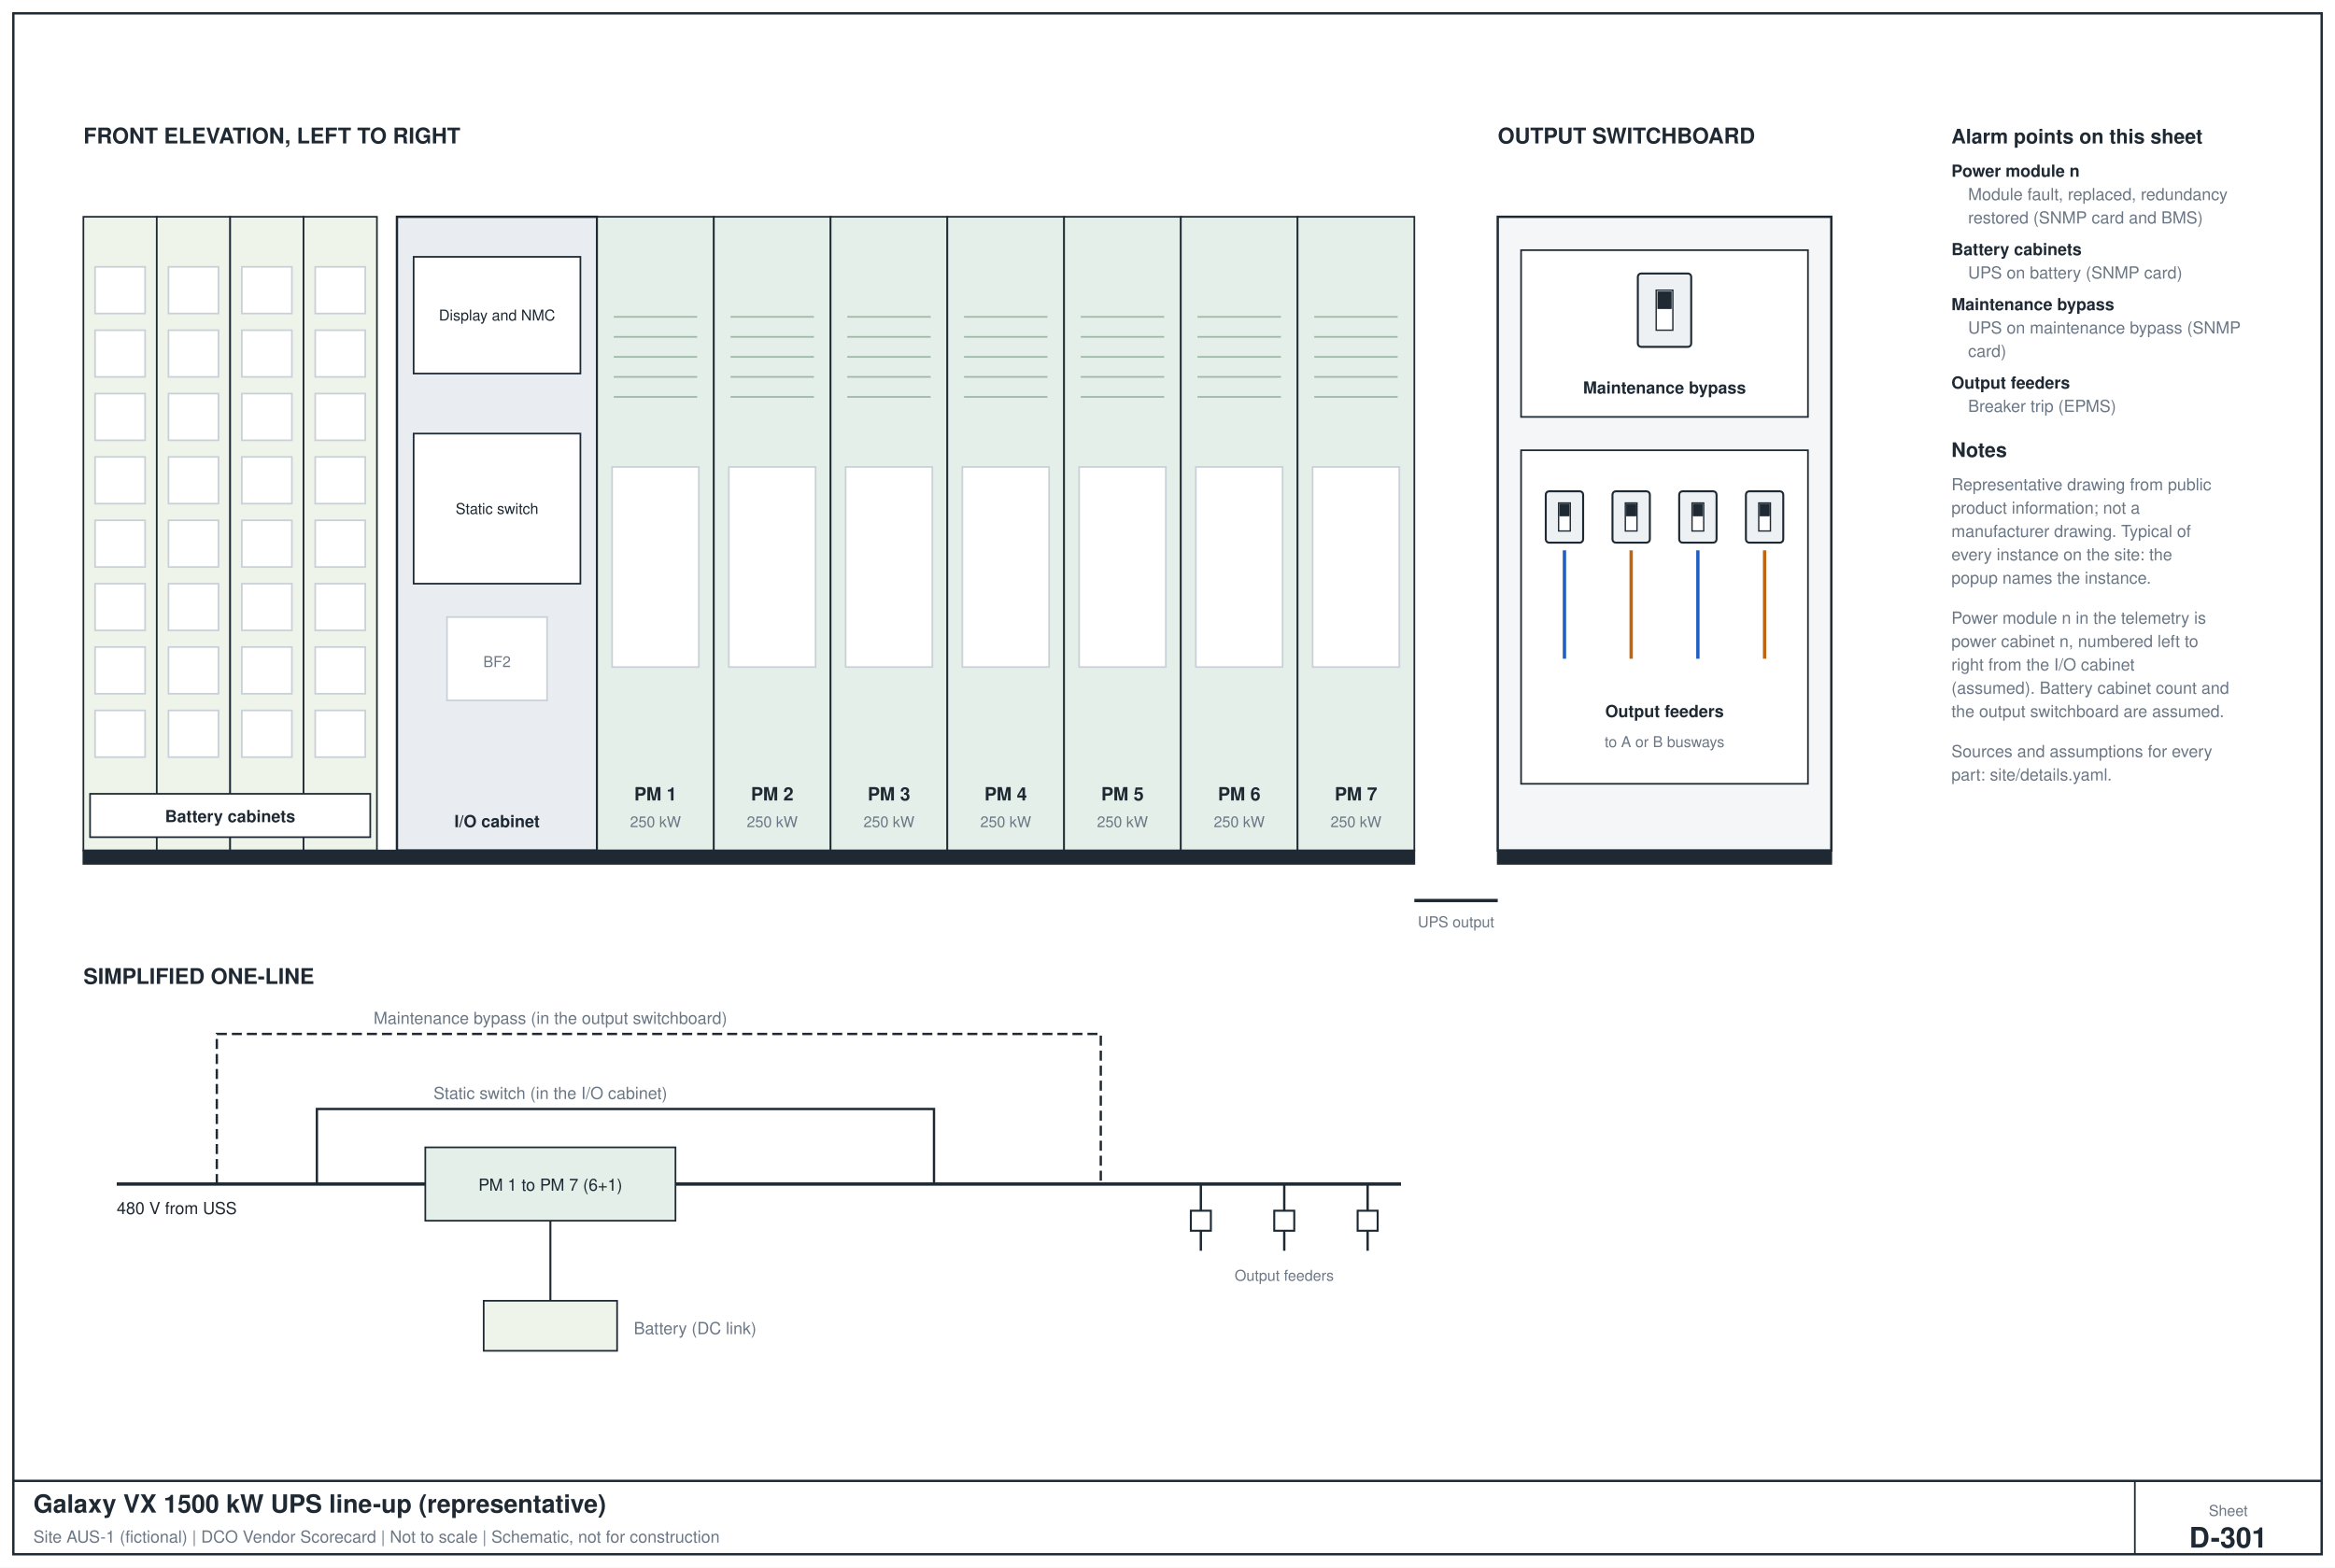
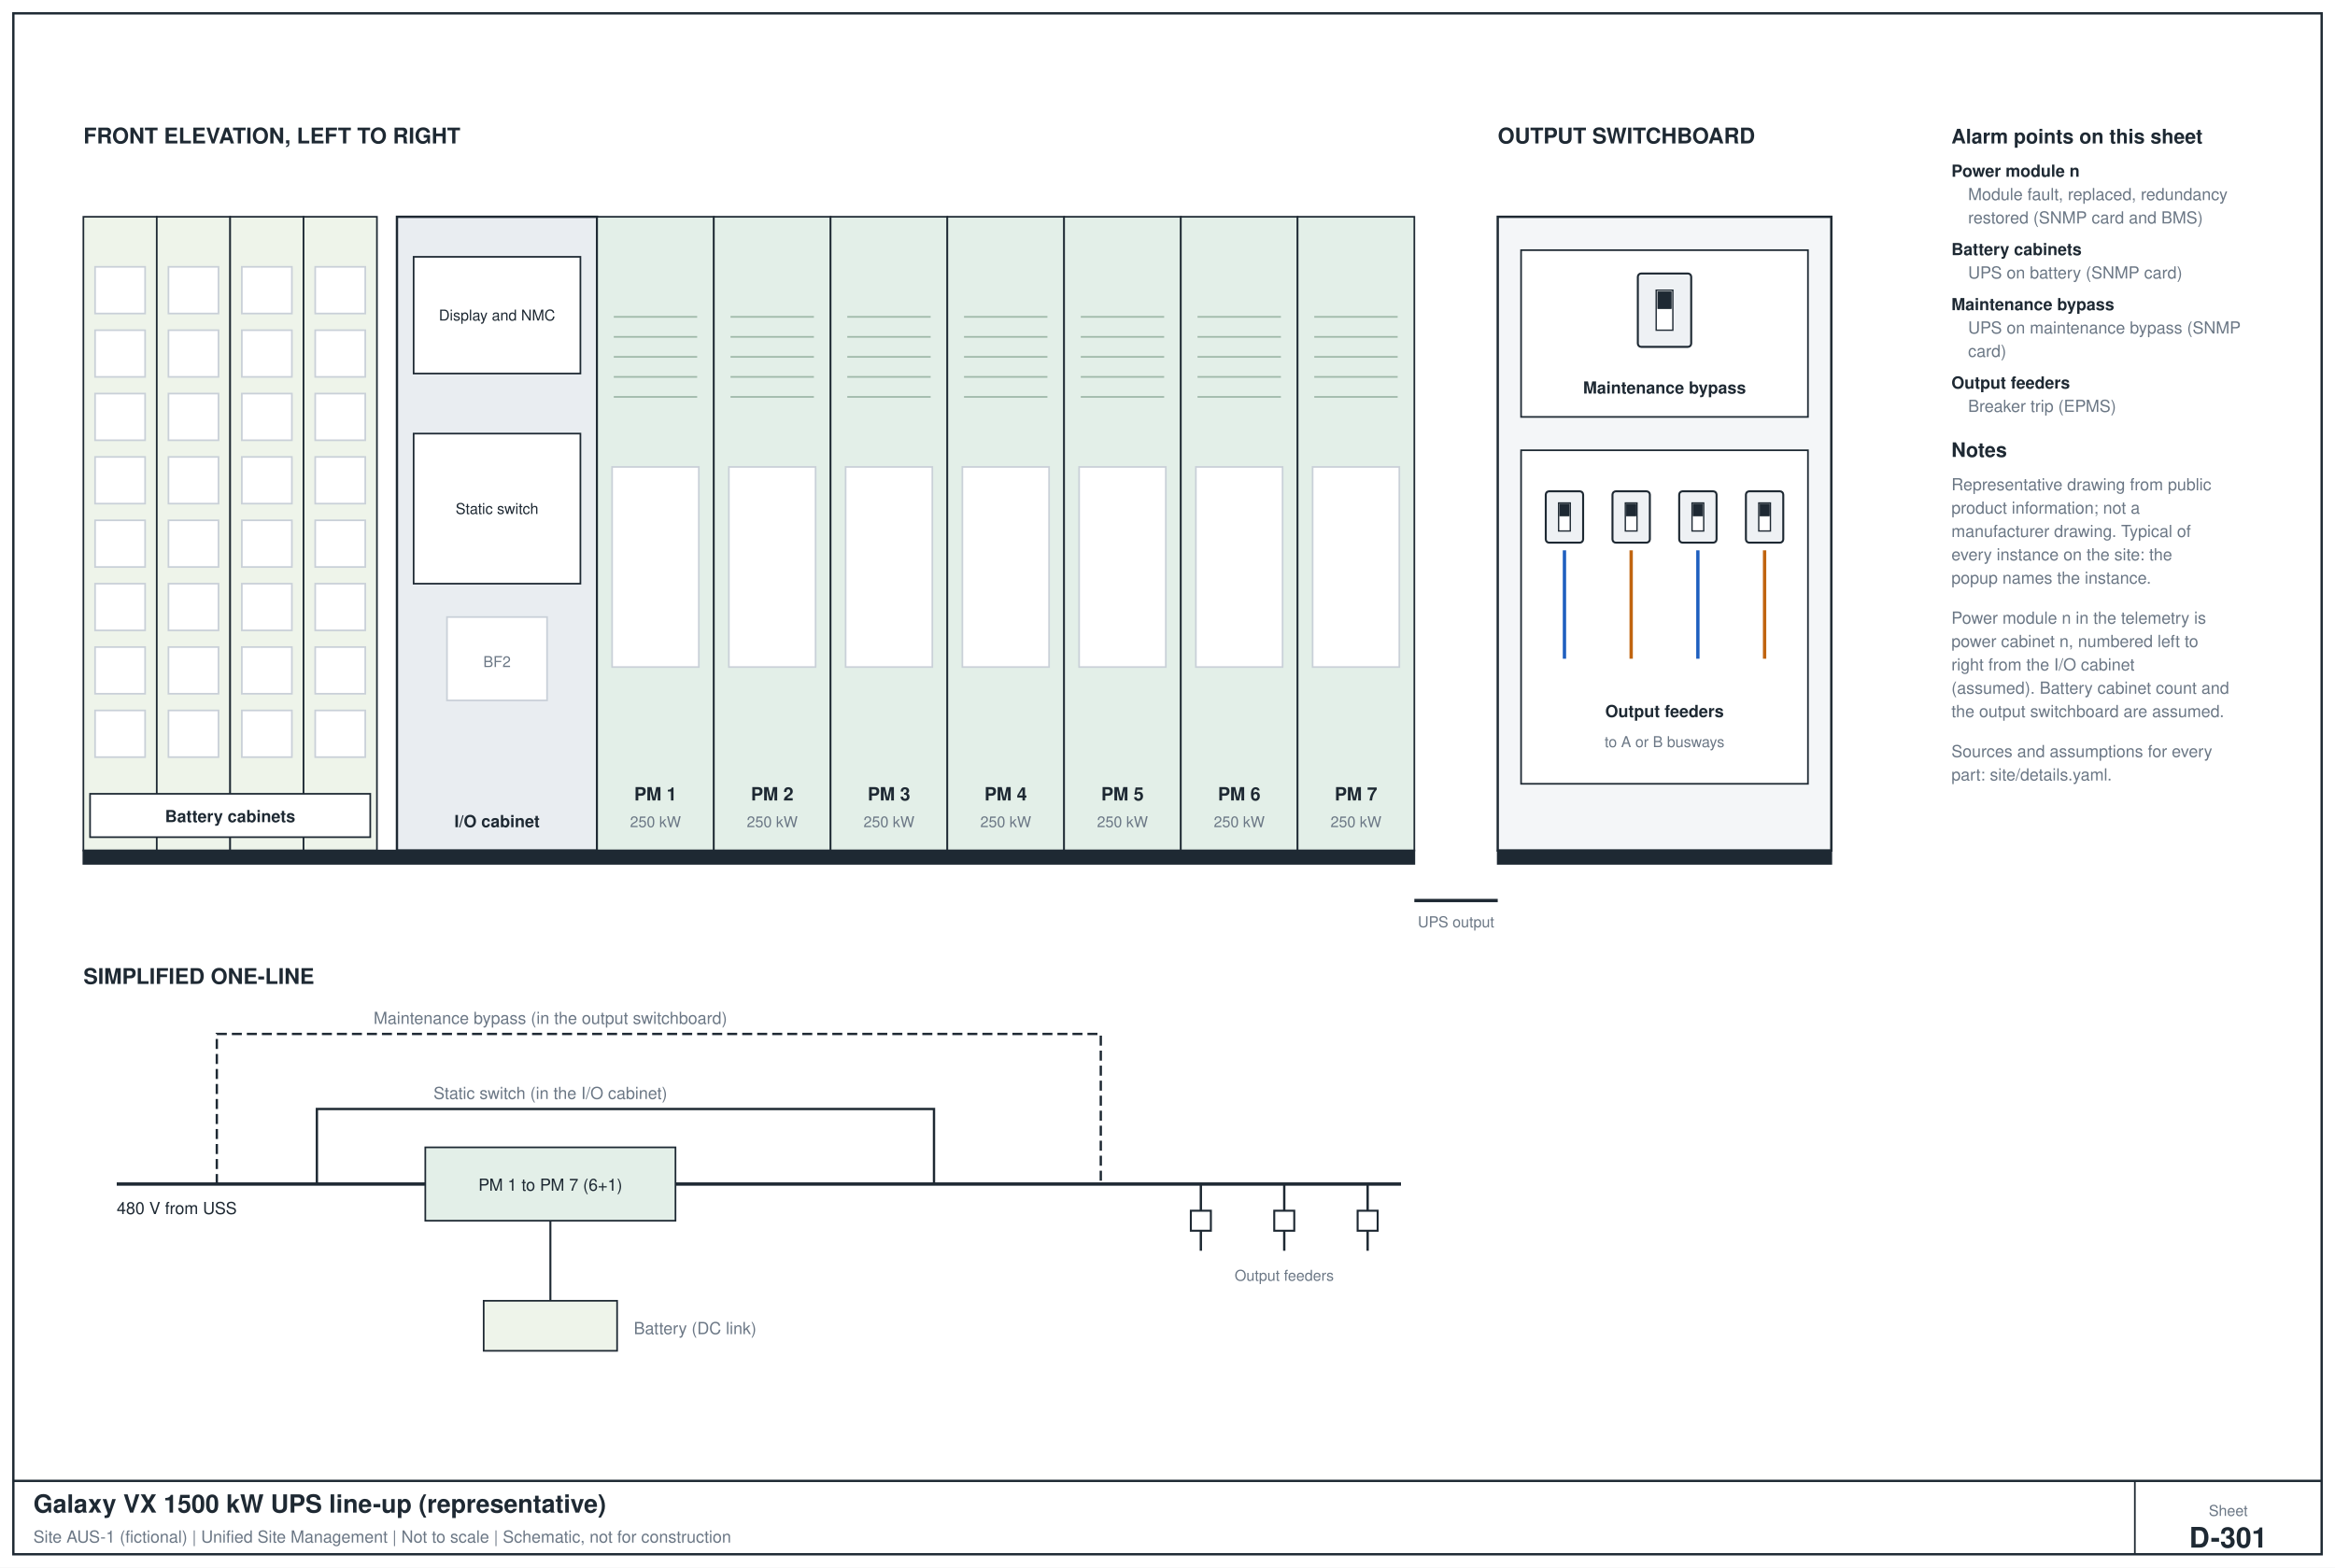
<svg xmlns="http://www.w3.org/2000/svg" width="1400" height="940" viewBox="0 0 1400 940">
  <rect width="100%" height="100%" fill="#ffffff" />
  <text x="50.0" y="86.0" font-family="Helvetica, Arial, sans-serif" font-size="13" text-anchor="start" fill="#1e2933" font-weight="bold">FRONT ELEVATION, LEFT TO RIGHT</text>
  <rect x="50.0" y="130.0" width="44.0" height="380.0" rx="0" fill="#eef4ea" stroke="#1e2933" stroke-width="1.0" />
  <rect x="57.0" y="160.0" width="30.0" height="28.0" rx="0" fill="#ffffff" stroke="#c9d0d8" stroke-width="1.0" />
  <rect x="57.0" y="198.0" width="30.0" height="28.0" rx="0" fill="#ffffff" stroke="#c9d0d8" stroke-width="1.0" />
  <rect x="57.0" y="236.0" width="30.0" height="28.0" rx="0" fill="#ffffff" stroke="#c9d0d8" stroke-width="1.0" />
  <rect x="57.0" y="274.0" width="30.0" height="28.0" rx="0" fill="#ffffff" stroke="#c9d0d8" stroke-width="1.0" />
  <rect x="57.0" y="312.0" width="30.0" height="28.0" rx="0" fill="#ffffff" stroke="#c9d0d8" stroke-width="1.0" />
  <rect x="57.0" y="350.0" width="30.0" height="28.0" rx="0" fill="#ffffff" stroke="#c9d0d8" stroke-width="1.0" />
  <rect x="57.0" y="388.0" width="30.0" height="28.0" rx="0" fill="#ffffff" stroke="#c9d0d8" stroke-width="1.0" />
  <rect x="57.0" y="426.0" width="30.0" height="28.0" rx="0" fill="#ffffff" stroke="#c9d0d8" stroke-width="1.0" />
  <rect x="94.0" y="130.0" width="44.0" height="380.0" rx="0" fill="#eef4ea" stroke="#1e2933" stroke-width="1.0" />
  <rect x="101.0" y="160.0" width="30.0" height="28.0" rx="0" fill="#ffffff" stroke="#c9d0d8" stroke-width="1.0" />
  <rect x="101.0" y="198.0" width="30.0" height="28.0" rx="0" fill="#ffffff" stroke="#c9d0d8" stroke-width="1.0" />
  <rect x="101.0" y="236.0" width="30.0" height="28.0" rx="0" fill="#ffffff" stroke="#c9d0d8" stroke-width="1.0" />
  <rect x="101.0" y="274.0" width="30.0" height="28.0" rx="0" fill="#ffffff" stroke="#c9d0d8" stroke-width="1.0" />
  <rect x="101.0" y="312.0" width="30.0" height="28.0" rx="0" fill="#ffffff" stroke="#c9d0d8" stroke-width="1.0" />
  <rect x="101.0" y="350.0" width="30.0" height="28.0" rx="0" fill="#ffffff" stroke="#c9d0d8" stroke-width="1.0" />
  <rect x="101.0" y="388.0" width="30.0" height="28.0" rx="0" fill="#ffffff" stroke="#c9d0d8" stroke-width="1.0" />
  <rect x="101.0" y="426.0" width="30.0" height="28.0" rx="0" fill="#ffffff" stroke="#c9d0d8" stroke-width="1.0" />
  <rect x="138.0" y="130.0" width="44.0" height="380.0" rx="0" fill="#eef4ea" stroke="#1e2933" stroke-width="1.0" />
  <rect x="145.0" y="160.0" width="30.0" height="28.0" rx="0" fill="#ffffff" stroke="#c9d0d8" stroke-width="1.0" />
  <rect x="145.0" y="198.0" width="30.0" height="28.0" rx="0" fill="#ffffff" stroke="#c9d0d8" stroke-width="1.0" />
  <rect x="145.0" y="236.0" width="30.0" height="28.0" rx="0" fill="#ffffff" stroke="#c9d0d8" stroke-width="1.0" />
  <rect x="145.0" y="274.0" width="30.0" height="28.0" rx="0" fill="#ffffff" stroke="#c9d0d8" stroke-width="1.0" />
  <rect x="145.0" y="312.0" width="30.0" height="28.0" rx="0" fill="#ffffff" stroke="#c9d0d8" stroke-width="1.0" />
  <rect x="145.0" y="350.0" width="30.0" height="28.0" rx="0" fill="#ffffff" stroke="#c9d0d8" stroke-width="1.0" />
  <rect x="145.0" y="388.0" width="30.0" height="28.0" rx="0" fill="#ffffff" stroke="#c9d0d8" stroke-width="1.0" />
  <rect x="145.0" y="426.0" width="30.0" height="28.0" rx="0" fill="#ffffff" stroke="#c9d0d8" stroke-width="1.0" />
  <rect x="182.0" y="130.0" width="44.0" height="380.0" rx="0" fill="#eef4ea" stroke="#1e2933" stroke-width="1.0" />
  <rect x="189.0" y="160.0" width="30.0" height="28.0" rx="0" fill="#ffffff" stroke="#c9d0d8" stroke-width="1.0" />
  <rect x="189.0" y="198.0" width="30.0" height="28.0" rx="0" fill="#ffffff" stroke="#c9d0d8" stroke-width="1.0" />
  <rect x="189.0" y="236.0" width="30.0" height="28.0" rx="0" fill="#ffffff" stroke="#c9d0d8" stroke-width="1.0" />
  <rect x="189.0" y="274.0" width="30.0" height="28.0" rx="0" fill="#ffffff" stroke="#c9d0d8" stroke-width="1.0" />
  <rect x="189.0" y="312.0" width="30.0" height="28.0" rx="0" fill="#ffffff" stroke="#c9d0d8" stroke-width="1.0" />
  <rect x="189.0" y="350.0" width="30.0" height="28.0" rx="0" fill="#ffffff" stroke="#c9d0d8" stroke-width="1.0" />
  <rect x="189.0" y="388.0" width="30.0" height="28.0" rx="0" fill="#ffffff" stroke="#c9d0d8" stroke-width="1.0" />
  <rect x="189.0" y="426.0" width="30.0" height="28.0" rx="0" fill="#ffffff" stroke="#c9d0d8" stroke-width="1.0" />
  <rect x="54.0" y="476.0" width="168.0" height="26.0" rx="0" fill="#ffffff" stroke="#1e2933" stroke-width="1.0" />
  <text x="138.0" y="493.0" font-family="Helvetica, Arial, sans-serif" font-size="10" text-anchor="middle" fill="#1e2933" font-weight="bold">Battery cabinets</text>
  <rect x="238.0" y="130.0" width="120.0" height="380.0" rx="0" fill="#e9edf1" stroke="#1e2933" stroke-width="1.4" />
  <text x="298.0" y="496.0" font-family="Helvetica, Arial, sans-serif" font-size="10" text-anchor="middle" fill="#1e2933" font-weight="bold">I/O cabinet</text>
  <rect x="248.0" y="154.0" width="100.0" height="70.0" rx="0" fill="#ffffff" stroke="#1e2933" stroke-width="1.0" />
  <text x="298.0" y="192.2" font-family="Helvetica, Arial, sans-serif" font-size="9" text-anchor="middle" fill="#1e2933" font-weight="normal">Display and NMC</text>
  <rect x="248.0" y="260.0" width="100.0" height="90.0" rx="0" fill="#ffffff" stroke="#1e2933" stroke-width="1.0" />
  <text x="298.0" y="308.2" font-family="Helvetica, Arial, sans-serif" font-size="9" text-anchor="middle" fill="#1e2933" font-weight="normal">Static switch</text>
  <rect x="268.0" y="370.0" width="60.0" height="50.0" rx="0" fill="#ffffff" stroke="#c9d0d8" stroke-width="1.0" />
  <text x="298.0" y="400.0" font-family="Helvetica, Arial, sans-serif" font-size="9" text-anchor="middle" fill="#6b7785" font-weight="normal">BF2</text>
  <rect x="358.0" y="130.0" width="70.0" height="380.0" rx="0" fill="#e3efe8" stroke="#1e2933" stroke-width="1.0" />
  <line x1="368.0" y1="190.0" x2="418.0" y2="190.0" stroke="#9fb9a9" stroke-width="1.0" />
  <line x1="368.0" y1="202.0" x2="418.0" y2="202.0" stroke="#9fb9a9" stroke-width="1.0" />
  <line x1="368.0" y1="214.0" x2="418.0" y2="214.0" stroke="#9fb9a9" stroke-width="1.0" />
  <line x1="368.0" y1="226.0" x2="418.0" y2="226.0" stroke="#9fb9a9" stroke-width="1.0" />
  <line x1="368.0" y1="238.0" x2="418.0" y2="238.0" stroke="#9fb9a9" stroke-width="1.0" />
  <rect x="367.0" y="280.0" width="52.0" height="120.0" rx="0" fill="#ffffff" stroke="#c9d0d8" stroke-width="1.0" />
  <text x="393.0" y="480.0" font-family="Helvetica, Arial, sans-serif" font-size="11" text-anchor="middle" fill="#1e2933" font-weight="bold">PM 1</text>
  <text x="393.0" y="496.0" font-family="Helvetica, Arial, sans-serif" font-size="9" text-anchor="middle" fill="#6b7785" font-weight="normal">250 kW</text>
  <rect x="428.0" y="130.0" width="70.0" height="380.0" rx="0" fill="#e3efe8" stroke="#1e2933" stroke-width="1.0" />
  <line x1="438.0" y1="190.0" x2="488.0" y2="190.0" stroke="#9fb9a9" stroke-width="1.0" />
  <line x1="438.0" y1="202.0" x2="488.0" y2="202.0" stroke="#9fb9a9" stroke-width="1.0" />
  <line x1="438.0" y1="214.0" x2="488.0" y2="214.0" stroke="#9fb9a9" stroke-width="1.0" />
  <line x1="438.0" y1="226.0" x2="488.0" y2="226.0" stroke="#9fb9a9" stroke-width="1.0" />
  <line x1="438.0" y1="238.0" x2="488.0" y2="238.0" stroke="#9fb9a9" stroke-width="1.0" />
  <rect x="437.0" y="280.0" width="52.0" height="120.0" rx="0" fill="#ffffff" stroke="#c9d0d8" stroke-width="1.0" />
  <text x="463.0" y="480.0" font-family="Helvetica, Arial, sans-serif" font-size="11" text-anchor="middle" fill="#1e2933" font-weight="bold">PM 2</text>
  <text x="463.0" y="496.0" font-family="Helvetica, Arial, sans-serif" font-size="9" text-anchor="middle" fill="#6b7785" font-weight="normal">250 kW</text>
  <rect x="498.0" y="130.0" width="70.0" height="380.0" rx="0" fill="#e3efe8" stroke="#1e2933" stroke-width="1.0" />
  <line x1="508.0" y1="190.0" x2="558.0" y2="190.0" stroke="#9fb9a9" stroke-width="1.0" />
  <line x1="508.0" y1="202.0" x2="558.0" y2="202.0" stroke="#9fb9a9" stroke-width="1.0" />
  <line x1="508.0" y1="214.0" x2="558.0" y2="214.0" stroke="#9fb9a9" stroke-width="1.0" />
  <line x1="508.0" y1="226.0" x2="558.0" y2="226.0" stroke="#9fb9a9" stroke-width="1.0" />
  <line x1="508.0" y1="238.0" x2="558.0" y2="238.0" stroke="#9fb9a9" stroke-width="1.0" />
  <rect x="507.0" y="280.0" width="52.0" height="120.0" rx="0" fill="#ffffff" stroke="#c9d0d8" stroke-width="1.0" />
  <text x="533.0" y="480.0" font-family="Helvetica, Arial, sans-serif" font-size="11" text-anchor="middle" fill="#1e2933" font-weight="bold">PM 3</text>
  <text x="533.0" y="496.0" font-family="Helvetica, Arial, sans-serif" font-size="9" text-anchor="middle" fill="#6b7785" font-weight="normal">250 kW</text>
  <rect x="568.0" y="130.0" width="70.0" height="380.0" rx="0" fill="#e3efe8" stroke="#1e2933" stroke-width="1.0" />
  <line x1="578.0" y1="190.0" x2="628.0" y2="190.0" stroke="#9fb9a9" stroke-width="1.0" />
  <line x1="578.0" y1="202.0" x2="628.0" y2="202.0" stroke="#9fb9a9" stroke-width="1.0" />
  <line x1="578.0" y1="214.0" x2="628.0" y2="214.0" stroke="#9fb9a9" stroke-width="1.0" />
  <line x1="578.0" y1="226.0" x2="628.0" y2="226.0" stroke="#9fb9a9" stroke-width="1.0" />
  <line x1="578.0" y1="238.0" x2="628.0" y2="238.0" stroke="#9fb9a9" stroke-width="1.0" />
  <rect x="577.0" y="280.0" width="52.0" height="120.0" rx="0" fill="#ffffff" stroke="#c9d0d8" stroke-width="1.0" />
  <text x="603.0" y="480.0" font-family="Helvetica, Arial, sans-serif" font-size="11" text-anchor="middle" fill="#1e2933" font-weight="bold">PM 4</text>
  <text x="603.0" y="496.0" font-family="Helvetica, Arial, sans-serif" font-size="9" text-anchor="middle" fill="#6b7785" font-weight="normal">250 kW</text>
  <rect x="638.0" y="130.0" width="70.0" height="380.0" rx="0" fill="#e3efe8" stroke="#1e2933" stroke-width="1.0" />
  <line x1="648.0" y1="190.0" x2="698.0" y2="190.0" stroke="#9fb9a9" stroke-width="1.0" />
  <line x1="648.0" y1="202.0" x2="698.0" y2="202.0" stroke="#9fb9a9" stroke-width="1.0" />
  <line x1="648.0" y1="214.0" x2="698.0" y2="214.0" stroke="#9fb9a9" stroke-width="1.0" />
  <line x1="648.0" y1="226.0" x2="698.0" y2="226.0" stroke="#9fb9a9" stroke-width="1.0" />
  <line x1="648.0" y1="238.0" x2="698.0" y2="238.0" stroke="#9fb9a9" stroke-width="1.0" />
  <rect x="647.0" y="280.0" width="52.0" height="120.0" rx="0" fill="#ffffff" stroke="#c9d0d8" stroke-width="1.0" />
  <text x="673.0" y="480.0" font-family="Helvetica, Arial, sans-serif" font-size="11" text-anchor="middle" fill="#1e2933" font-weight="bold">PM 5</text>
  <text x="673.0" y="496.0" font-family="Helvetica, Arial, sans-serif" font-size="9" text-anchor="middle" fill="#6b7785" font-weight="normal">250 kW</text>
  <rect x="708.0" y="130.0" width="70.0" height="380.0" rx="0" fill="#e3efe8" stroke="#1e2933" stroke-width="1.0" />
  <line x1="718.0" y1="190.0" x2="768.0" y2="190.0" stroke="#9fb9a9" stroke-width="1.0" />
  <line x1="718.0" y1="202.0" x2="768.0" y2="202.0" stroke="#9fb9a9" stroke-width="1.0" />
  <line x1="718.0" y1="214.0" x2="768.0" y2="214.0" stroke="#9fb9a9" stroke-width="1.0" />
  <line x1="718.0" y1="226.0" x2="768.0" y2="226.0" stroke="#9fb9a9" stroke-width="1.0" />
  <line x1="718.0" y1="238.0" x2="768.0" y2="238.0" stroke="#9fb9a9" stroke-width="1.0" />
  <rect x="717.0" y="280.0" width="52.0" height="120.0" rx="0" fill="#ffffff" stroke="#c9d0d8" stroke-width="1.0" />
  <text x="743.0" y="480.0" font-family="Helvetica, Arial, sans-serif" font-size="11" text-anchor="middle" fill="#1e2933" font-weight="bold">PM 6</text>
  <text x="743.0" y="496.0" font-family="Helvetica, Arial, sans-serif" font-size="9" text-anchor="middle" fill="#6b7785" font-weight="normal">250 kW</text>
  <rect x="778.0" y="130.0" width="70.0" height="380.0" rx="0" fill="#e3efe8" stroke="#1e2933" stroke-width="1.0" />
  <line x1="788.0" y1="190.0" x2="838.0" y2="190.0" stroke="#9fb9a9" stroke-width="1.0" />
  <line x1="788.0" y1="202.0" x2="838.0" y2="202.0" stroke="#9fb9a9" stroke-width="1.0" />
  <line x1="788.0" y1="214.0" x2="838.0" y2="214.0" stroke="#9fb9a9" stroke-width="1.0" />
  <line x1="788.0" y1="226.0" x2="838.0" y2="226.0" stroke="#9fb9a9" stroke-width="1.0" />
  <line x1="788.0" y1="238.0" x2="838.0" y2="238.0" stroke="#9fb9a9" stroke-width="1.0" />
  <rect x="787.0" y="280.0" width="52.0" height="120.0" rx="0" fill="#ffffff" stroke="#c9d0d8" stroke-width="1.0" />
  <text x="813.0" y="480.0" font-family="Helvetica, Arial, sans-serif" font-size="11" text-anchor="middle" fill="#1e2933" font-weight="bold">PM 7</text>
  <text x="813.0" y="496.0" font-family="Helvetica, Arial, sans-serif" font-size="9" text-anchor="middle" fill="#6b7785" font-weight="normal">250 kW</text>
  <rect x="50.0" y="510.0" width="798.0" height="8.0" rx="0" fill="#1e2933" stroke="#1e2933" stroke-width="1.0" />
  <text x="898.0" y="86.0" font-family="Helvetica, Arial, sans-serif" font-size="13" text-anchor="start" fill="#1e2933" font-weight="bold">OUTPUT SWITCHBOARD</text>
  <rect x="898.0" y="130.0" width="200.0" height="380.0" rx="0" fill="#f4f6f8" stroke="#1e2933" stroke-width="1.4" />
  <rect x="898.0" y="510.0" width="200.0" height="8.0" rx="0" fill="#1e2933" stroke="#1e2933" stroke-width="1.0" />
  <rect x="912.0" y="150.0" width="172.0" height="100.0" rx="0" fill="#ffffff" stroke="#1e2933" stroke-width="1.0" />
  <rect x="982.0" y="164.0" width="32.0" height="44.0" rx="2" fill="#eef1f4" stroke="#1e2933" stroke-width="1.2" />
  <rect x="993.0" y="174.0" width="10.0" height="24.0" rx="0" fill="#ffffff" stroke="#1e2933" stroke-width="0.8" />
  <rect x="994.0" y="175.0" width="8.0" height="10.0" rx="0" fill="#1e2933" stroke="#1e2933" stroke-width="0.5" />
  <text x="998.0" y="236.0" font-family="Helvetica, Arial, sans-serif" font-size="10" text-anchor="middle" fill="#1e2933" font-weight="bold">Maintenance bypass</text>
  <rect x="912.0" y="270.0" width="172.0" height="200.0" rx="0" fill="#ffffff" stroke="#1e2933" stroke-width="1.0" />
  <rect x="926.8" y="294.6" width="22.4" height="30.8" rx="2" fill="#eef1f4" stroke="#1e2933" stroke-width="1.2" />
  <rect x="934.5" y="301.6" width="7.0" height="16.8" rx="0" fill="#ffffff" stroke="#1e2933" stroke-width="0.8" />
  <rect x="935.2" y="302.3" width="5.6" height="7.0" rx="0" fill="#1e2933" stroke="#1e2933" stroke-width="0.5" />
  <line x1="938.0" y1="330.0" x2="938.0" y2="395.0" stroke="#1f5fbf" stroke-width="2" />
  <rect x="966.8" y="294.6" width="22.4" height="30.8" rx="2" fill="#eef1f4" stroke="#1e2933" stroke-width="1.2" />
  <rect x="974.5" y="301.6" width="7.0" height="16.8" rx="0" fill="#ffffff" stroke="#1e2933" stroke-width="0.8" />
  <rect x="975.2" y="302.3" width="5.6" height="7.0" rx="0" fill="#1e2933" stroke="#1e2933" stroke-width="0.5" />
  <line x1="978.0" y1="330.0" x2="978.0" y2="395.0" stroke="#c0640f" stroke-width="2" />
  <rect x="1006.8" y="294.6" width="22.4" height="30.8" rx="2" fill="#eef1f4" stroke="#1e2933" stroke-width="1.2" />
  <rect x="1014.5" y="301.6" width="7.0" height="16.8" rx="0" fill="#ffffff" stroke="#1e2933" stroke-width="0.8" />
  <rect x="1015.2" y="302.3" width="5.6" height="7.0" rx="0" fill="#1e2933" stroke="#1e2933" stroke-width="0.5" />
  <line x1="1018.0" y1="330.0" x2="1018.0" y2="395.0" stroke="#1f5fbf" stroke-width="2" />
  <rect x="1046.8" y="294.6" width="22.4" height="30.8" rx="2" fill="#eef1f4" stroke="#1e2933" stroke-width="1.2" />
  <rect x="1054.5" y="301.6" width="7.0" height="16.8" rx="0" fill="#ffffff" stroke="#1e2933" stroke-width="0.8" />
  <rect x="1055.2" y="302.3" width="5.6" height="7.0" rx="0" fill="#1e2933" stroke="#1e2933" stroke-width="0.5" />
  <line x1="1058.0" y1="330.0" x2="1058.0" y2="395.0" stroke="#c0640f" stroke-width="2" />
  <text x="998.0" y="430.0" font-family="Helvetica, Arial, sans-serif" font-size="10" text-anchor="middle" fill="#1e2933" font-weight="bold">Output feeders</text>
  <text x="998.0" y="448.0" font-family="Helvetica, Arial, sans-serif" font-size="9" text-anchor="middle" fill="#6b7785" font-weight="normal">to A or B busways</text>
  <line x1="848.0" y1="540.0" x2="898.0" y2="540.0" stroke="#1e2933" stroke-width="2" />
  <text x="873.0" y="556.0" font-family="Helvetica, Arial, sans-serif" font-size="9" text-anchor="middle" fill="#6b7785" font-weight="normal">UPS output</text>
  <text x="50.0" y="590.0" font-family="Helvetica, Arial, sans-serif" font-size="13" text-anchor="start" fill="#1e2933" font-weight="bold">SIMPLIFIED ONE-LINE</text>
  <text x="70.0" y="728.0" font-family="Helvetica, Arial, sans-serif" font-size="10" text-anchor="start" fill="#1e2933" font-weight="normal">480 V from USS</text>
  <line x1="70.0" y1="710.0" x2="840.0" y2="710.0" stroke="#1e2933" stroke-width="2" />
  <rect x="255.0" y="688.0" width="150.0" height="44.0" rx="0" fill="#e3efe8" stroke="#1e2933" stroke-width="1.0" />
  <text x="330.0" y="714.0" font-family="Helvetica, Arial, sans-serif" font-size="10" text-anchor="middle" fill="#1e2933" font-weight="normal">PM 1 to PM 7 (6+1)</text>
  <polyline points="190.0,710.0 190.0,665.0 560.0,665.0 560.0,710.0" fill="none" stroke="#1e2933" stroke-width="1.4" />
  <text x="330.0" y="659.0" font-family="Helvetica, Arial, sans-serif" font-size="10" text-anchor="middle" fill="#6b7785" font-weight="normal">Static switch (in the I/O cabinet)</text>
  <polyline points="130.0,710.0 130.0,620.0 660.0,620.0 660.0,710.0" fill="none" stroke="#1e2933" stroke-width="1.4" stroke-dasharray="6 3" />
  <text x="330.0" y="614.0" font-family="Helvetica, Arial, sans-serif" font-size="10" text-anchor="middle" fill="#6b7785" font-weight="normal">Maintenance bypass (in the output switchboard)</text>
  <line x1="720.0" y1="710.0" x2="720.0" y2="750.0" stroke="#1e2933" stroke-width="1.4" />
  <rect x="714.0" y="726.0" width="12.0" height="12.0" rx="0" fill="#ffffff" stroke="#1e2933" stroke-width="1.2" />
  <line x1="770.0" y1="710.0" x2="770.0" y2="750.0" stroke="#1e2933" stroke-width="1.4" />
  <rect x="764.0" y="726.0" width="12.0" height="12.0" rx="0" fill="#ffffff" stroke="#1e2933" stroke-width="1.2" />
  <line x1="820.0" y1="710.0" x2="820.0" y2="750.0" stroke="#1e2933" stroke-width="1.4" />
  <rect x="814.0" y="726.0" width="12.0" height="12.0" rx="0" fill="#ffffff" stroke="#1e2933" stroke-width="1.2" />
  <text x="770.0" y="768.0" font-family="Helvetica, Arial, sans-serif" font-size="9" text-anchor="middle" fill="#6b7785" font-weight="normal">Output feeders</text>
  <line x1="330.0" y1="732.0" x2="330.0" y2="780.0" stroke="#1e2933" stroke-width="1.2" />
  <rect x="290.0" y="780.0" width="80.0" height="30.0" rx="0" fill="#eef4ea" stroke="#1e2933" stroke-width="1.0" />
  <text x="380.0" y="800.0" font-family="Helvetica, Arial, sans-serif" font-size="10" text-anchor="start" fill="#6b7785" font-weight="normal">Battery (DC link)</text>
  <text x="1170.0" y="86.0" font-family="Helvetica, Arial, sans-serif" font-size="12" text-anchor="start" fill="#1e2933" font-weight="bold">Alarm points on this sheet</text>
  <text x="1170.0" y="106.0" font-family="Helvetica, Arial, sans-serif" font-size="10" text-anchor="start" fill="#1e2933" font-weight="bold">Power module n</text>
  <text x="1180.0" y="120.0" font-family="Helvetica, Arial, sans-serif" font-size="10" text-anchor="start" fill="#6b7785" font-weight="normal">Module fault, replaced, redundancy</text>
  <text x="1180.0" y="134.0" font-family="Helvetica, Arial, sans-serif" font-size="10" text-anchor="start" fill="#6b7785" font-weight="normal">restored (SNMP card and BMS)</text>
  <text x="1170.0" y="153.0" font-family="Helvetica, Arial, sans-serif" font-size="10" text-anchor="start" fill="#1e2933" font-weight="bold">Battery cabinets</text>
  <text x="1180.0" y="167.0" font-family="Helvetica, Arial, sans-serif" font-size="10" text-anchor="start" fill="#6b7785" font-weight="normal">UPS on battery (SNMP card)</text>
  <text x="1170.0" y="186.0" font-family="Helvetica, Arial, sans-serif" font-size="10" text-anchor="start" fill="#1e2933" font-weight="bold">Maintenance bypass</text>
  <text x="1180.0" y="200.0" font-family="Helvetica, Arial, sans-serif" font-size="10" text-anchor="start" fill="#6b7785" font-weight="normal">UPS on maintenance bypass (SNMP</text>
  <text x="1180.0" y="214.0" font-family="Helvetica, Arial, sans-serif" font-size="10" text-anchor="start" fill="#6b7785" font-weight="normal">card)</text>
  <text x="1170.0" y="233.0" font-family="Helvetica, Arial, sans-serif" font-size="10" text-anchor="start" fill="#1e2933" font-weight="bold">Output feeders</text>
  <text x="1180.0" y="247.0" font-family="Helvetica, Arial, sans-serif" font-size="10" text-anchor="start" fill="#6b7785" font-weight="normal">Breaker trip (EPMS)</text>
  <text x="1170.0" y="274.0" font-family="Helvetica, Arial, sans-serif" font-size="12" text-anchor="start" fill="#1e2933" font-weight="bold">Notes</text>
  <text x="1170.0" y="294.0" font-family="Helvetica, Arial, sans-serif" font-size="10" text-anchor="start" fill="#6b7785" font-weight="normal">Representative drawing from public</text>
  <text x="1170.0" y="308.0" font-family="Helvetica, Arial, sans-serif" font-size="10" text-anchor="start" fill="#6b7785" font-weight="normal">product information; not a</text>
  <text x="1170.0" y="322.0" font-family="Helvetica, Arial, sans-serif" font-size="10" text-anchor="start" fill="#6b7785" font-weight="normal">manufacturer drawing. Typical of</text>
  <text x="1170.0" y="336.0" font-family="Helvetica, Arial, sans-serif" font-size="10" text-anchor="start" fill="#6b7785" font-weight="normal">every instance on the site: the</text>
  <text x="1170.0" y="350.0" font-family="Helvetica, Arial, sans-serif" font-size="10" text-anchor="start" fill="#6b7785" font-weight="normal">popup names the instance.</text>
  <text x="1170.0" y="374.0" font-family="Helvetica, Arial, sans-serif" font-size="10" text-anchor="start" fill="#6b7785" font-weight="normal">Power module n in the telemetry is</text>
  <text x="1170.0" y="388.0" font-family="Helvetica, Arial, sans-serif" font-size="10" text-anchor="start" fill="#6b7785" font-weight="normal">power cabinet n, numbered left to</text>
  <text x="1170.0" y="402.0" font-family="Helvetica, Arial, sans-serif" font-size="10" text-anchor="start" fill="#6b7785" font-weight="normal">right from the I/O cabinet</text>
  <text x="1170.0" y="416.0" font-family="Helvetica, Arial, sans-serif" font-size="10" text-anchor="start" fill="#6b7785" font-weight="normal">(assumed). Battery cabinet count and</text>
  <text x="1170.0" y="430.0" font-family="Helvetica, Arial, sans-serif" font-size="10" text-anchor="start" fill="#6b7785" font-weight="normal">the output switchboard are assumed.</text>
  <text x="1170.0" y="454.0" font-family="Helvetica, Arial, sans-serif" font-size="10" text-anchor="start" fill="#6b7785" font-weight="normal">Sources and assumptions for every</text>
  <text x="1170.0" y="468.0" font-family="Helvetica, Arial, sans-serif" font-size="10" text-anchor="start" fill="#6b7785" font-weight="normal">part: site/details.yaml.</text>
  <rect x="8.0" y="8.0" width="1384.0" height="924.0" rx="0" fill="none" stroke="#1e2933" stroke-width="1.4" />
  <line x1="8.0" y1="888.0" x2="1392.0" y2="888.0" stroke="#1e2933" stroke-width="1.4" />
  <text x="20.0" y="907.0" font-family="Helvetica, Arial, sans-serif" font-size="15" text-anchor="start" fill="#1e2933" font-weight="bold">Galaxy VX 1500 kW UPS line-up (representative)</text>
-   <text x="20.0" y="925.0" font-family="Helvetica, Arial, sans-serif" font-size="10" text-anchor="start" fill="#6b7785" font-weight="normal">Site AUS-1 (fictional)  |  DCO Vendor Scorecard  |  Not to scale  |  Schematic, not for construction</text>
+   <text x="20.0" y="925.0" font-family="Helvetica, Arial, sans-serif" font-size="10" text-anchor="start" fill="#6b7785" font-weight="normal">Site AUS-1 (fictional)  |  Unified Site Management  |  Not to scale  |  Schematic, not for construction</text>
  <line x1="1280.0" y1="888.0" x2="1280.0" y2="932.0" stroke="#1e2933" stroke-width="1.0" />
  <text x="1336.0" y="909.0" font-family="Helvetica, Arial, sans-serif" font-size="9" text-anchor="middle" fill="#6b7785" font-weight="normal">Sheet</text>
  <text x="1336.0" y="928.0" font-family="Helvetica, Arial, sans-serif" font-size="17" text-anchor="middle" fill="#1e2933" font-weight="bold">D-301</text>
</svg>
